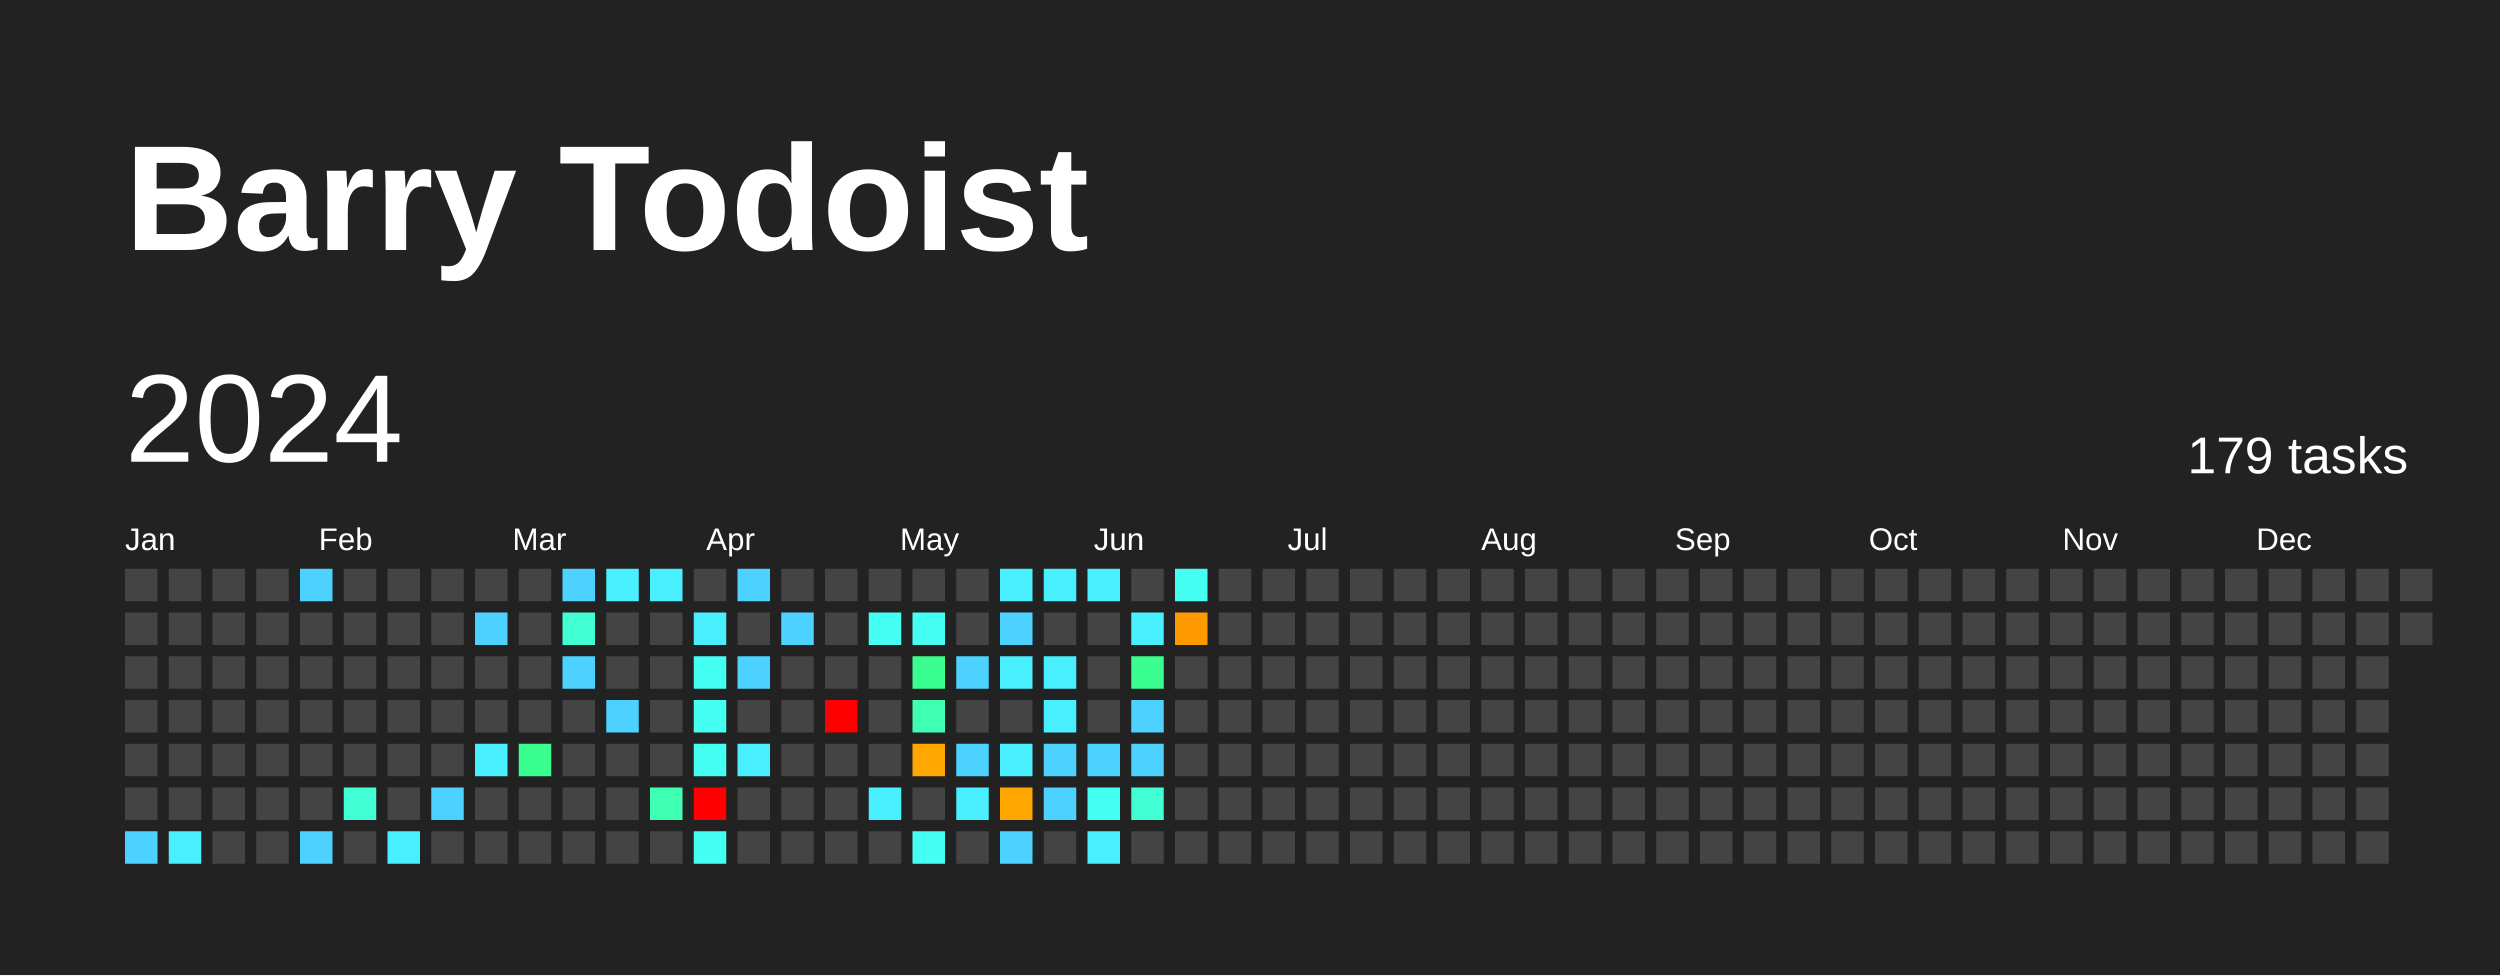
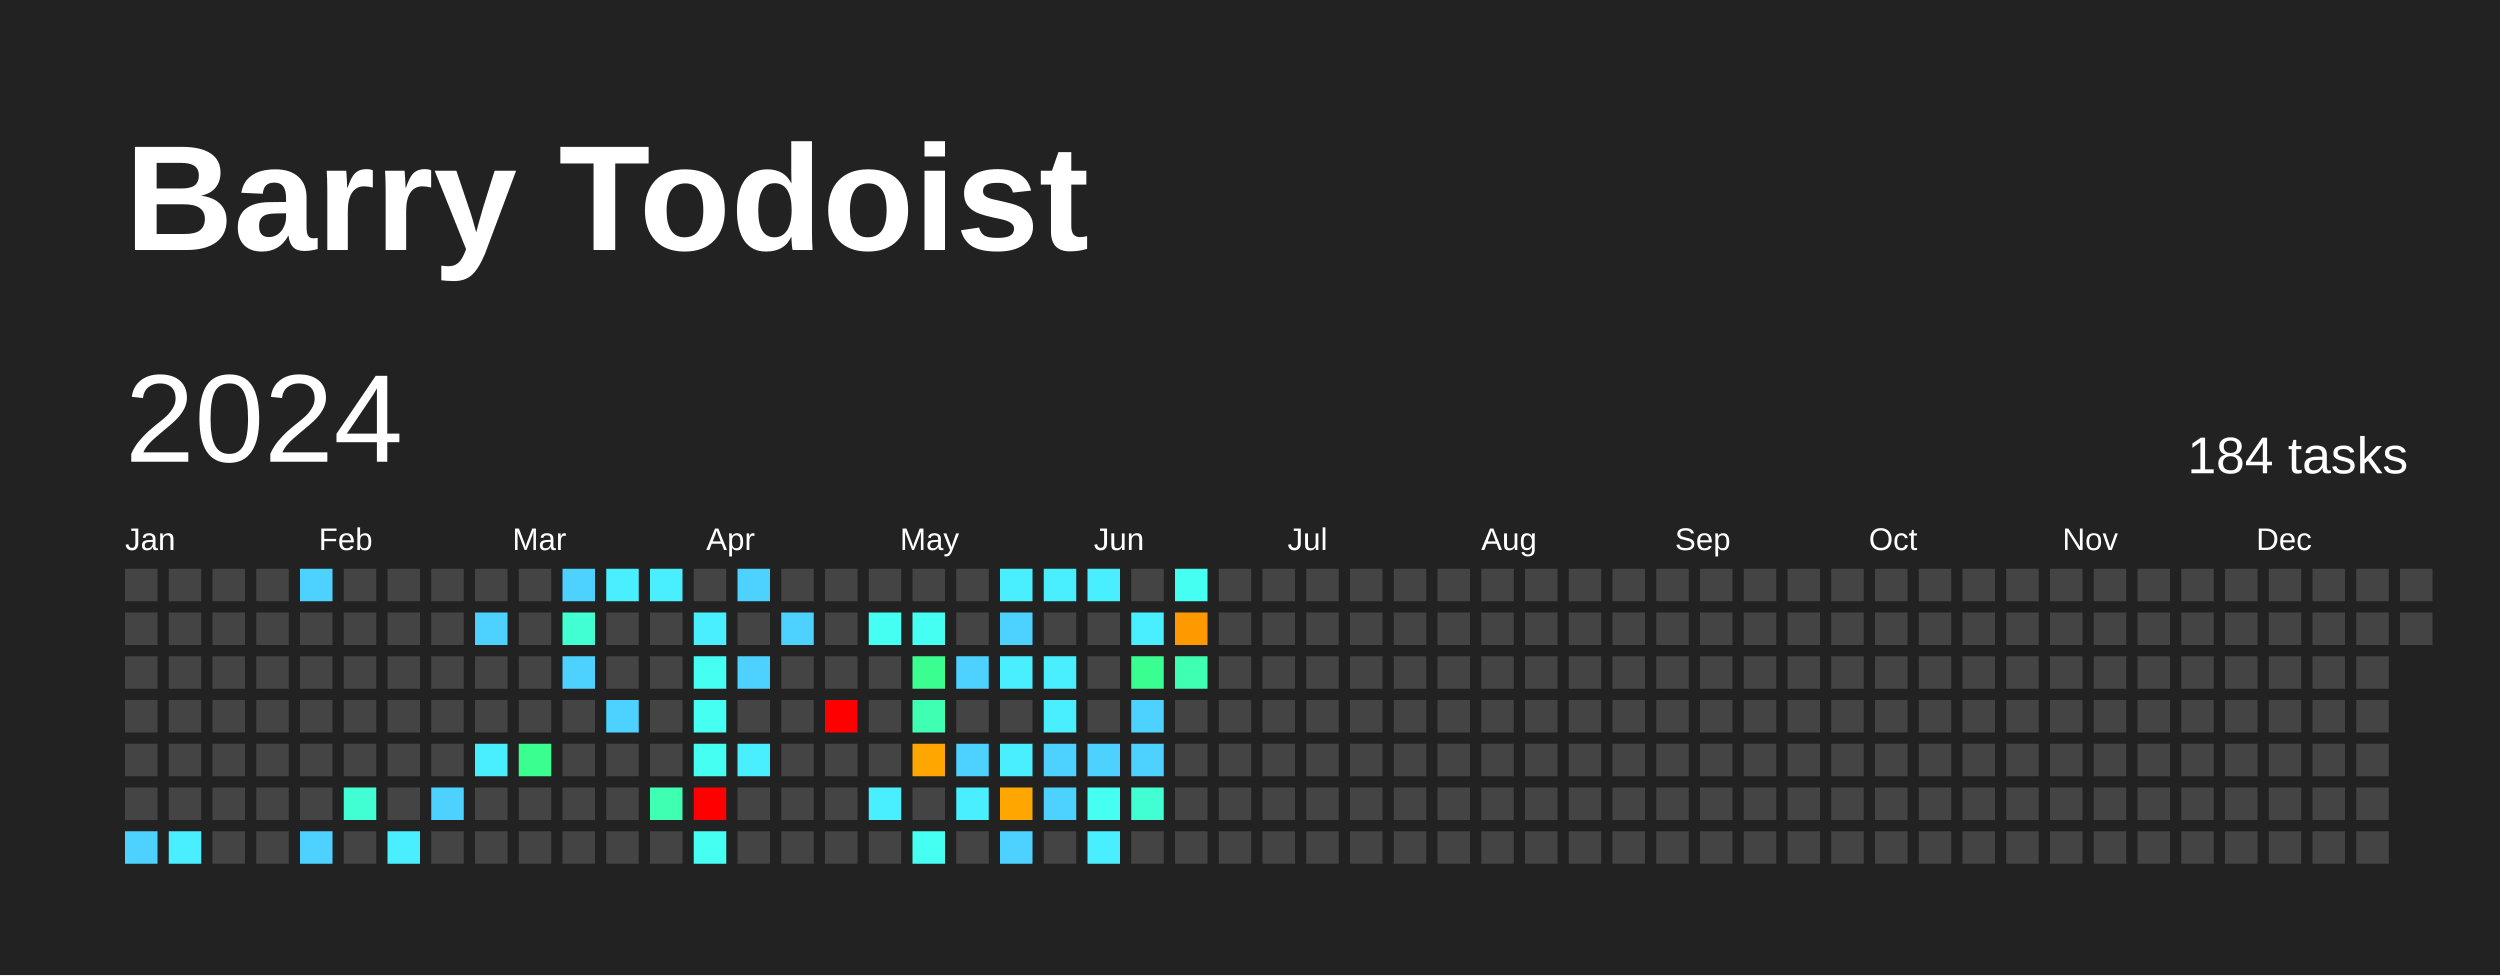
<svg xmlns="http://www.w3.org/2000/svg" baseProfile="full" height="78mm" version="1.1" viewBox="0,0,200,78" width="200mm">
  <defs />
  <rect fill="#222222" height="78" width="200" x="0" y="0" />
  <text fill="#FFFFFF" style="font-size:12px; font-family:Arial; font-weight:bold;" x="10" y="20">Barry Todoist</text>
  <text dominant-baseline="hanging" fill="#FFFFFF" style="font-size:10.0px; font-family:Arial;" x="10" y="30">2024</text>
-   <text dominant-baseline="hanging" fill="#FFFFFF" style="font-size:4.125px; font-family:Arial;" x="175" y="35">179 tasks</text>
+   <text dominant-baseline="hanging" fill="#FFFFFF" style="font-size:4.125px; font-family:Arial;" x="175" y="35">184 tasks</text>
  <text fill="#FFFFFF" style="font-size:2.5px; font-family:Arial" x="10.0" y="44">Jan</text>
  <text fill="#FFFFFF" style="font-size:2.5px; font-family:Arial" x="25.5" y="44">Feb</text>
  <text fill="#FFFFFF" style="font-size:2.5px; font-family:Arial" x="41.0" y="44">Mar</text>
  <text fill="#FFFFFF" style="font-size:2.5px; font-family:Arial" x="56.5" y="44">Apr</text>
  <text fill="#FFFFFF" style="font-size:2.5px; font-family:Arial" x="72.0" y="44">May</text>
  <text fill="#FFFFFF" style="font-size:2.5px; font-family:Arial" x="87.5" y="44">Jun</text>
  <text fill="#FFFFFF" style="font-size:2.5px; font-family:Arial" x="103.0" y="44">Jul</text>
  <text fill="#FFFFFF" style="font-size:2.5px; font-family:Arial" x="118.5" y="44">Aug</text>
  <text fill="#FFFFFF" style="font-size:2.5px; font-family:Arial" x="134.0" y="44">Sep</text>
  <text fill="#FFFFFF" style="font-size:2.5px; font-family:Arial" x="149.5" y="44">Oct</text>
  <text fill="#FFFFFF" style="font-size:2.5px; font-family:Arial" x="165.0" y="44">Nov</text>
  <text fill="#FFFFFF" style="font-size:2.5px; font-family:Arial" x="180.5" y="44">Dec</text>
  <rect fill="#444444" height="2.6" width="2.6" x="10.0" y="45.5" />
  <rect fill="#444444" height="2.6" width="2.6" x="10.0" y="49.0" />
  <rect fill="#444444" height="2.6" width="2.6" x="10.0" y="52.5" />
  <rect fill="#444444" height="2.6" width="2.6" x="10.0" y="56.0" />
  <rect fill="#444444" height="2.6" width="2.6" x="10.0" y="59.5" />
  <rect fill="#444444" height="2.6" width="2.6" x="10.0" y="63.0" />
  <rect fill="#4dd2ff" height="2.6" width="2.6" x="10.0" y="66.5" />
  <rect fill="#444444" height="2.6" width="2.6" x="13.5" y="45.5" />
  <rect fill="#444444" height="2.6" width="2.6" x="13.5" y="49.0" />
  <rect fill="#444444" height="2.6" width="2.6" x="13.5" y="52.5" />
  <rect fill="#444444" height="2.6" width="2.6" x="13.5" y="56.0" />
  <rect fill="#444444" height="2.6" width="2.6" x="13.5" y="59.5" />
  <rect fill="#444444" height="2.6" width="2.6" x="13.5" y="63.0" />
  <rect fill="#49efff" height="2.6" width="2.6" x="13.5" y="66.5" />
  <rect fill="#444444" height="2.6" width="2.6" x="17.0" y="45.5" />
  <rect fill="#444444" height="2.6" width="2.6" x="17.0" y="49.0" />
  <rect fill="#444444" height="2.6" width="2.6" x="17.0" y="52.5" />
  <rect fill="#444444" height="2.6" width="2.6" x="17.0" y="56.0" />
  <rect fill="#444444" height="2.6" width="2.6" x="17.0" y="59.5" />
  <rect fill="#444444" height="2.6" width="2.6" x="17.0" y="63.0" />
  <rect fill="#444444" height="2.6" width="2.6" x="17.0" y="66.5" />
  <rect fill="#444444" height="2.6" width="2.6" x="20.5" y="45.5" />
  <rect fill="#444444" height="2.6" width="2.6" x="20.5" y="49.0" />
  <rect fill="#444444" height="2.6" width="2.6" x="20.5" y="52.5" />
  <rect fill="#444444" height="2.6" width="2.6" x="20.5" y="56.0" />
  <rect fill="#444444" height="2.6" width="2.6" x="20.5" y="59.5" />
  <rect fill="#444444" height="2.6" width="2.6" x="20.5" y="63.0" />
  <rect fill="#444444" height="2.6" width="2.6" x="20.5" y="66.5" />
  <rect fill="#4dd2ff" height="2.6" width="2.6" x="24.0" y="45.5" />
  <rect fill="#444444" height="2.6" width="2.6" x="24.0" y="49.0" />
  <rect fill="#444444" height="2.6" width="2.6" x="24.0" y="52.5" />
  <rect fill="#444444" height="2.6" width="2.6" x="24.0" y="56.0" />
  <rect fill="#444444" height="2.6" width="2.6" x="24.0" y="59.5" />
  <rect fill="#444444" height="2.6" width="2.6" x="24.0" y="63.0" />
  <rect fill="#4dd2ff" height="2.6" width="2.6" x="24.0" y="66.5" />
  <rect fill="#444444" height="2.6" width="2.6" x="27.5" y="45.5" />
  <rect fill="#444444" height="2.6" width="2.6" x="27.5" y="49.0" />
  <rect fill="#444444" height="2.6" width="2.6" x="27.5" y="52.5" />
  <rect fill="#444444" height="2.6" width="2.6" x="27.5" y="56.0" />
  <rect fill="#444444" height="2.6" width="2.6" x="27.5" y="59.5" />
  <rect fill="#41ffd2" height="2.6" width="2.6" x="27.5" y="63.0" />
  <rect fill="#444444" height="2.6" width="2.6" x="27.5" y="66.5" />
  <rect fill="#444444" height="2.6" width="2.6" x="31.0" y="45.5" />
  <rect fill="#444444" height="2.6" width="2.6" x="31.0" y="49.0" />
  <rect fill="#444444" height="2.6" width="2.6" x="31.0" y="52.5" />
  <rect fill="#444444" height="2.6" width="2.6" x="31.0" y="56.0" />
  <rect fill="#444444" height="2.6" width="2.6" x="31.0" y="59.5" />
  <rect fill="#444444" height="2.6" width="2.6" x="31.0" y="63.0" />
  <rect fill="#49efff" height="2.6" width="2.6" x="31.0" y="66.5" />
  <rect fill="#444444" height="2.6" width="2.6" x="34.5" y="45.5" />
  <rect fill="#444444" height="2.6" width="2.6" x="34.5" y="49.0" />
  <rect fill="#444444" height="2.6" width="2.6" x="34.5" y="52.5" />
  <rect fill="#444444" height="2.6" width="2.6" x="34.5" y="56.0" />
  <rect fill="#444444" height="2.6" width="2.6" x="34.5" y="59.5" />
  <rect fill="#4dd2ff" height="2.6" width="2.6" x="34.5" y="63.0" />
  <rect fill="#444444" height="2.6" width="2.6" x="34.5" y="66.5" />
  <rect fill="#444444" height="2.6" width="2.6" x="38.0" y="45.5" />
  <rect fill="#4dd2ff" height="2.6" width="2.6" x="38.0" y="49.0" />
  <rect fill="#444444" height="2.6" width="2.6" x="38.0" y="52.5" />
  <rect fill="#444444" height="2.6" width="2.6" x="38.0" y="56.0" />
  <rect fill="#49efff" height="2.6" width="2.6" x="38.0" y="59.5" />
  <rect fill="#444444" height="2.6" width="2.6" x="38.0" y="63.0" />
  <rect fill="#444444" height="2.6" width="2.6" x="38.0" y="66.5" />
  <rect fill="#444444" height="2.6" width="2.6" x="41.5" y="45.5" />
  <rect fill="#444444" height="2.6" width="2.6" x="41.5" y="49.0" />
  <rect fill="#444444" height="2.6" width="2.6" x="41.5" y="52.5" />
  <rect fill="#444444" height="2.6" width="2.6" x="41.5" y="56.0" />
  <rect fill="#3aff90" height="2.6" width="2.6" x="41.5" y="59.5" />
  <rect fill="#444444" height="2.6" width="2.6" x="41.5" y="63.0" />
  <rect fill="#444444" height="2.6" width="2.6" x="41.5" y="66.5" />
  <rect fill="#4dd2ff" height="2.6" width="2.6" x="45.0" y="45.5" />
  <rect fill="#41ffd2" height="2.6" width="2.6" x="45.0" y="49.0" />
  <rect fill="#4dd2ff" height="2.6" width="2.6" x="45.0" y="52.5" />
  <rect fill="#444444" height="2.6" width="2.6" x="45.0" y="56.0" />
  <rect fill="#444444" height="2.6" width="2.6" x="45.0" y="59.5" />
  <rect fill="#444444" height="2.6" width="2.6" x="45.0" y="63.0" />
  <rect fill="#444444" height="2.6" width="2.6" x="45.0" y="66.5" />
  <rect fill="#49efff" height="2.6" width="2.6" x="48.5" y="45.5" />
  <rect fill="#444444" height="2.6" width="2.6" x="48.5" y="49.0" />
  <rect fill="#444444" height="2.6" width="2.6" x="48.5" y="52.5" />
  <rect fill="#4dd2ff" height="2.6" width="2.6" x="48.5" y="56.0" />
  <rect fill="#444444" height="2.6" width="2.6" x="48.5" y="59.5" />
  <rect fill="#444444" height="2.6" width="2.6" x="48.5" y="63.0" />
  <rect fill="#444444" height="2.6" width="2.6" x="48.5" y="66.5" />
  <rect fill="#49efff" height="2.6" width="2.6" x="52.0" y="45.5" />
  <rect fill="#444444" height="2.6" width="2.6" x="52.0" y="49.0" />
  <rect fill="#444444" height="2.6" width="2.6" x="52.0" y="52.5" />
  <rect fill="#444444" height="2.6" width="2.6" x="52.0" y="56.0" />
  <rect fill="#444444" height="2.6" width="2.6" x="52.0" y="59.5" />
  <rect fill="#3effb2" height="2.6" width="2.6" x="52.0" y="63.0" />
  <rect fill="#444444" height="2.6" width="2.6" x="52.0" y="66.5" />
  <rect fill="#444444" height="2.6" width="2.6" x="55.5" y="45.5" />
  <rect fill="#49efff" height="2.6" width="2.6" x="55.5" y="49.0" />
  <rect fill="#45fff2" height="2.6" width="2.6" x="55.5" y="52.5" />
  <rect fill="#45fff2" height="2.6" width="2.6" x="55.5" y="56.0" />
  <rect fill="#45fff2" height="2.6" width="2.6" x="55.5" y="59.5" />
  <rect fill="red" height="2.6" width="2.6" x="55.5" y="63.0" />
  <rect fill="#45fff2" height="2.6" width="2.6" x="55.5" y="66.5" />
  <rect fill="#4dd2ff" height="2.6" width="2.6" x="59.0" y="45.5" />
  <rect fill="#444444" height="2.6" width="2.6" x="59.0" y="49.0" />
  <rect fill="#4dd2ff" height="2.6" width="2.6" x="59.0" y="52.5" />
  <rect fill="#444444" height="2.6" width="2.6" x="59.0" y="56.0" />
  <rect fill="#49efff" height="2.6" width="2.6" x="59.0" y="59.5" />
  <rect fill="#444444" height="2.6" width="2.6" x="59.0" y="63.0" />
  <rect fill="#444444" height="2.6" width="2.6" x="59.0" y="66.5" />
  <rect fill="#444444" height="2.6" width="2.6" x="62.5" y="45.5" />
  <rect fill="#4dd2ff" height="2.6" width="2.6" x="62.5" y="49.0" />
  <rect fill="#444444" height="2.6" width="2.6" x="62.5" y="52.5" />
  <rect fill="#444444" height="2.6" width="2.6" x="62.5" y="56.0" />
  <rect fill="#444444" height="2.6" width="2.6" x="62.5" y="59.5" />
  <rect fill="#444444" height="2.6" width="2.6" x="62.5" y="63.0" />
  <rect fill="#444444" height="2.6" width="2.6" x="62.5" y="66.5" />
  <rect fill="#444444" height="2.6" width="2.6" x="66.0" y="45.5" />
  <rect fill="#444444" height="2.6" width="2.6" x="66.0" y="49.0" />
  <rect fill="#444444" height="2.6" width="2.6" x="66.0" y="52.5" />
  <rect fill="red" height="2.6" width="2.6" x="66.0" y="56.0" />
  <rect fill="#444444" height="2.6" width="2.6" x="66.0" y="59.5" />
  <rect fill="#444444" height="2.6" width="2.6" x="66.0" y="63.0" />
  <rect fill="#444444" height="2.6" width="2.6" x="66.0" y="66.5" />
  <rect fill="#444444" height="2.6" width="2.6" x="69.5" y="45.5" />
  <rect fill="#45fff2" height="2.6" width="2.6" x="69.5" y="49.0" />
  <rect fill="#444444" height="2.6" width="2.6" x="69.5" y="52.5" />
  <rect fill="#444444" height="2.6" width="2.6" x="69.5" y="56.0" />
  <rect fill="#444444" height="2.6" width="2.6" x="69.5" y="59.5" />
  <rect fill="#49efff" height="2.6" width="2.6" x="69.5" y="63.0" />
  <rect fill="#444444" height="2.6" width="2.6" x="69.5" y="66.5" />
  <rect fill="#444444" height="2.6" width="2.6" x="73.0" y="45.5" />
  <rect fill="#45fff2" height="2.6" width="2.6" x="73.0" y="49.0" />
  <rect fill="#3aff90" height="2.6" width="2.6" x="73.0" y="52.5" />
  <rect fill="#3effb2" height="2.6" width="2.6" x="73.0" y="56.0" />
  <rect fill="#ffa600" height="2.6" width="2.6" x="73.0" y="59.5" />
  <rect fill="#444444" height="2.6" width="2.6" x="73.0" y="63.0" />
  <rect fill="#45fff2" height="2.6" width="2.6" x="73.0" y="66.5" />
  <rect fill="#444444" height="2.6" width="2.6" x="76.5" y="45.5" />
  <rect fill="#444444" height="2.6" width="2.6" x="76.5" y="49.0" />
  <rect fill="#4dd2ff" height="2.6" width="2.6" x="76.5" y="52.5" />
  <rect fill="#444444" height="2.6" width="2.6" x="76.5" y="56.0" />
  <rect fill="#4dd2ff" height="2.6" width="2.6" x="76.5" y="59.5" />
  <rect fill="#49efff" height="2.6" width="2.6" x="76.5" y="63.0" />
  <rect fill="#444444" height="2.6" width="2.6" x="76.5" y="66.5" />
  <rect fill="#49efff" height="2.6" width="2.6" x="80.0" y="45.5" />
  <rect fill="#4dd2ff" height="2.6" width="2.6" x="80.0" y="49.0" />
  <rect fill="#49efff" height="2.6" width="2.6" x="80.0" y="52.5" />
  <rect fill="#444444" height="2.6" width="2.6" x="80.0" y="56.0" />
  <rect fill="#49efff" height="2.6" width="2.6" x="80.0" y="59.5" />
  <rect fill="#ffa600" height="2.6" width="2.6" x="80.0" y="63.0" />
  <rect fill="#4dd2ff" height="2.6" width="2.6" x="80.0" y="66.5" />
  <rect fill="#49efff" height="2.6" width="2.6" x="83.5" y="45.5" />
  <rect fill="#444444" height="2.6" width="2.6" x="83.5" y="49.0" />
  <rect fill="#49efff" height="2.6" width="2.6" x="83.5" y="52.5" />
  <rect fill="#49efff" height="2.6" width="2.6" x="83.5" y="56.0" />
  <rect fill="#4dd2ff" height="2.6" width="2.6" x="83.5" y="59.5" />
  <rect fill="#4dd2ff" height="2.6" width="2.6" x="83.5" y="63.0" />
  <rect fill="#444444" height="2.6" width="2.6" x="83.5" y="66.5" />
  <rect fill="#49efff" height="2.6" width="2.6" x="87.0" y="45.5" />
  <rect fill="#444444" height="2.6" width="2.6" x="87.0" y="49.0" />
  <rect fill="#444444" height="2.6" width="2.6" x="87.0" y="52.5" />
  <rect fill="#444444" height="2.6" width="2.6" x="87.0" y="56.0" />
  <rect fill="#4dd2ff" height="2.6" width="2.6" x="87.0" y="59.5" />
  <rect fill="#45fff2" height="2.6" width="2.6" x="87.0" y="63.0" />
  <rect fill="#49efff" height="2.6" width="2.6" x="87.0" y="66.5" />
  <rect fill="#444444" height="2.6" width="2.6" x="90.5" y="45.5" />
  <rect fill="#49efff" height="2.6" width="2.6" x="90.5" y="49.0" />
  <rect fill="#3aff90" height="2.6" width="2.6" x="90.5" y="52.5" />
  <rect fill="#4dd2ff" height="2.6" width="2.6" x="90.5" y="56.0" />
  <rect fill="#4dd2ff" height="2.6" width="2.6" x="90.5" y="59.5" />
  <rect fill="#41ffd2" height="2.6" width="2.6" x="90.5" y="63.0" />
  <rect fill="#444444" height="2.6" width="2.6" x="90.5" y="66.5" />
  <rect fill="#45fff2" height="2.6" width="2.6" x="94.0" y="45.5" />
  <rect fill="#ff9900" height="2.6" width="2.6" x="94.0" y="49.0" />
-   <rect fill="#444444" height="2.6" width="2.6" x="94.0" y="52.5" />
+   <rect fill="#3effb2" height="2.6" width="2.6" x="94.0" y="52.5" />
  <rect fill="#444444" height="2.6" width="2.6" x="94.0" y="56.0" />
  <rect fill="#444444" height="2.6" width="2.6" x="94.0" y="59.5" />
  <rect fill="#444444" height="2.6" width="2.6" x="94.0" y="63.0" />
  <rect fill="#444444" height="2.6" width="2.6" x="94.0" y="66.5" />
  <rect fill="#444444" height="2.6" width="2.6" x="97.5" y="45.5" />
  <rect fill="#444444" height="2.6" width="2.6" x="97.5" y="49.0" />
  <rect fill="#444444" height="2.6" width="2.6" x="97.5" y="52.5" />
  <rect fill="#444444" height="2.6" width="2.6" x="97.5" y="56.0" />
  <rect fill="#444444" height="2.6" width="2.6" x="97.5" y="59.5" />
  <rect fill="#444444" height="2.6" width="2.6" x="97.5" y="63.0" />
  <rect fill="#444444" height="2.6" width="2.6" x="97.5" y="66.5" />
  <rect fill="#444444" height="2.6" width="2.6" x="101.0" y="45.5" />
  <rect fill="#444444" height="2.6" width="2.6" x="101.0" y="49.0" />
  <rect fill="#444444" height="2.6" width="2.6" x="101.0" y="52.5" />
  <rect fill="#444444" height="2.6" width="2.6" x="101.0" y="56.0" />
  <rect fill="#444444" height="2.6" width="2.6" x="101.0" y="59.5" />
  <rect fill="#444444" height="2.6" width="2.6" x="101.0" y="63.0" />
  <rect fill="#444444" height="2.6" width="2.6" x="101.0" y="66.5" />
  <rect fill="#444444" height="2.6" width="2.6" x="104.5" y="45.5" />
  <rect fill="#444444" height="2.6" width="2.6" x="104.5" y="49.0" />
  <rect fill="#444444" height="2.6" width="2.6" x="104.5" y="52.5" />
  <rect fill="#444444" height="2.6" width="2.6" x="104.5" y="56.0" />
  <rect fill="#444444" height="2.6" width="2.6" x="104.5" y="59.5" />
  <rect fill="#444444" height="2.6" width="2.6" x="104.5" y="63.0" />
  <rect fill="#444444" height="2.6" width="2.6" x="104.5" y="66.5" />
  <rect fill="#444444" height="2.6" width="2.6" x="108.0" y="45.5" />
  <rect fill="#444444" height="2.6" width="2.6" x="108.0" y="49.0" />
  <rect fill="#444444" height="2.6" width="2.6" x="108.0" y="52.5" />
  <rect fill="#444444" height="2.6" width="2.6" x="108.0" y="56.0" />
  <rect fill="#444444" height="2.6" width="2.6" x="108.0" y="59.5" />
  <rect fill="#444444" height="2.6" width="2.6" x="108.0" y="63.0" />
  <rect fill="#444444" height="2.6" width="2.6" x="108.0" y="66.5" />
  <rect fill="#444444" height="2.6" width="2.6" x="111.5" y="45.5" />
  <rect fill="#444444" height="2.6" width="2.6" x="111.5" y="49.0" />
  <rect fill="#444444" height="2.6" width="2.6" x="111.5" y="52.5" />
  <rect fill="#444444" height="2.6" width="2.6" x="111.5" y="56.0" />
  <rect fill="#444444" height="2.6" width="2.6" x="111.5" y="59.5" />
  <rect fill="#444444" height="2.6" width="2.6" x="111.5" y="63.0" />
  <rect fill="#444444" height="2.6" width="2.6" x="111.5" y="66.5" />
  <rect fill="#444444" height="2.6" width="2.6" x="115.0" y="45.5" />
  <rect fill="#444444" height="2.6" width="2.6" x="115.0" y="49.0" />
  <rect fill="#444444" height="2.6" width="2.6" x="115.0" y="52.5" />
  <rect fill="#444444" height="2.6" width="2.6" x="115.0" y="56.0" />
  <rect fill="#444444" height="2.6" width="2.6" x="115.0" y="59.5" />
  <rect fill="#444444" height="2.6" width="2.6" x="115.0" y="63.0" />
  <rect fill="#444444" height="2.6" width="2.6" x="115.0" y="66.5" />
  <rect fill="#444444" height="2.6" width="2.6" x="118.5" y="45.5" />
  <rect fill="#444444" height="2.6" width="2.6" x="118.5" y="49.0" />
  <rect fill="#444444" height="2.6" width="2.6" x="118.5" y="52.5" />
  <rect fill="#444444" height="2.6" width="2.6" x="118.5" y="56.0" />
  <rect fill="#444444" height="2.6" width="2.6" x="118.5" y="59.5" />
  <rect fill="#444444" height="2.6" width="2.6" x="118.5" y="63.0" />
  <rect fill="#444444" height="2.6" width="2.6" x="118.5" y="66.5" />
  <rect fill="#444444" height="2.6" width="2.6" x="122.0" y="45.5" />
  <rect fill="#444444" height="2.6" width="2.6" x="122.0" y="49.0" />
  <rect fill="#444444" height="2.6" width="2.6" x="122.0" y="52.5" />
  <rect fill="#444444" height="2.6" width="2.6" x="122.0" y="56.0" />
  <rect fill="#444444" height="2.6" width="2.6" x="122.0" y="59.5" />
  <rect fill="#444444" height="2.6" width="2.6" x="122.0" y="63.0" />
  <rect fill="#444444" height="2.6" width="2.6" x="122.0" y="66.5" />
  <rect fill="#444444" height="2.6" width="2.6" x="125.5" y="45.5" />
  <rect fill="#444444" height="2.6" width="2.6" x="125.5" y="49.0" />
  <rect fill="#444444" height="2.6" width="2.6" x="125.5" y="52.5" />
  <rect fill="#444444" height="2.6" width="2.6" x="125.5" y="56.0" />
  <rect fill="#444444" height="2.6" width="2.6" x="125.5" y="59.5" />
  <rect fill="#444444" height="2.6" width="2.6" x="125.5" y="63.0" />
  <rect fill="#444444" height="2.6" width="2.6" x="125.5" y="66.5" />
  <rect fill="#444444" height="2.6" width="2.6" x="129.0" y="45.5" />
  <rect fill="#444444" height="2.6" width="2.6" x="129.0" y="49.0" />
  <rect fill="#444444" height="2.6" width="2.6" x="129.0" y="52.5" />
  <rect fill="#444444" height="2.6" width="2.6" x="129.0" y="56.0" />
  <rect fill="#444444" height="2.6" width="2.6" x="129.0" y="59.5" />
  <rect fill="#444444" height="2.6" width="2.6" x="129.0" y="63.0" />
  <rect fill="#444444" height="2.6" width="2.6" x="129.0" y="66.5" />
  <rect fill="#444444" height="2.6" width="2.6" x="132.5" y="45.5" />
  <rect fill="#444444" height="2.6" width="2.6" x="132.5" y="49.0" />
  <rect fill="#444444" height="2.6" width="2.6" x="132.5" y="52.5" />
  <rect fill="#444444" height="2.6" width="2.6" x="132.5" y="56.0" />
  <rect fill="#444444" height="2.6" width="2.6" x="132.5" y="59.5" />
  <rect fill="#444444" height="2.6" width="2.6" x="132.5" y="63.0" />
  <rect fill="#444444" height="2.6" width="2.6" x="132.5" y="66.5" />
  <rect fill="#444444" height="2.6" width="2.6" x="136.0" y="45.5" />
  <rect fill="#444444" height="2.6" width="2.6" x="136.0" y="49.0" />
  <rect fill="#444444" height="2.6" width="2.6" x="136.0" y="52.5" />
  <rect fill="#444444" height="2.6" width="2.6" x="136.0" y="56.0" />
  <rect fill="#444444" height="2.6" width="2.6" x="136.0" y="59.5" />
  <rect fill="#444444" height="2.6" width="2.6" x="136.0" y="63.0" />
  <rect fill="#444444" height="2.6" width="2.6" x="136.0" y="66.5" />
  <rect fill="#444444" height="2.6" width="2.6" x="139.5" y="45.5" />
  <rect fill="#444444" height="2.6" width="2.6" x="139.5" y="49.0" />
  <rect fill="#444444" height="2.6" width="2.6" x="139.5" y="52.5" />
  <rect fill="#444444" height="2.6" width="2.6" x="139.5" y="56.0" />
  <rect fill="#444444" height="2.6" width="2.6" x="139.5" y="59.5" />
  <rect fill="#444444" height="2.6" width="2.6" x="139.5" y="63.0" />
  <rect fill="#444444" height="2.6" width="2.6" x="139.5" y="66.5" />
  <rect fill="#444444" height="2.6" width="2.6" x="143.0" y="45.5" />
  <rect fill="#444444" height="2.6" width="2.6" x="143.0" y="49.0" />
  <rect fill="#444444" height="2.6" width="2.6" x="143.0" y="52.5" />
  <rect fill="#444444" height="2.6" width="2.6" x="143.0" y="56.0" />
  <rect fill="#444444" height="2.6" width="2.6" x="143.0" y="59.5" />
  <rect fill="#444444" height="2.6" width="2.6" x="143.0" y="63.0" />
  <rect fill="#444444" height="2.6" width="2.6" x="143.0" y="66.5" />
  <rect fill="#444444" height="2.6" width="2.6" x="146.5" y="45.5" />
  <rect fill="#444444" height="2.6" width="2.6" x="146.5" y="49.0" />
  <rect fill="#444444" height="2.6" width="2.6" x="146.5" y="52.5" />
  <rect fill="#444444" height="2.6" width="2.6" x="146.5" y="56.0" />
  <rect fill="#444444" height="2.6" width="2.6" x="146.5" y="59.5" />
  <rect fill="#444444" height="2.6" width="2.6" x="146.5" y="63.0" />
  <rect fill="#444444" height="2.6" width="2.6" x="146.5" y="66.5" />
  <rect fill="#444444" height="2.6" width="2.6" x="150.0" y="45.5" />
  <rect fill="#444444" height="2.6" width="2.6" x="150.0" y="49.0" />
  <rect fill="#444444" height="2.6" width="2.6" x="150.0" y="52.5" />
  <rect fill="#444444" height="2.6" width="2.6" x="150.0" y="56.0" />
  <rect fill="#444444" height="2.6" width="2.6" x="150.0" y="59.5" />
  <rect fill="#444444" height="2.6" width="2.6" x="150.0" y="63.0" />
  <rect fill="#444444" height="2.6" width="2.6" x="150.0" y="66.5" />
  <rect fill="#444444" height="2.6" width="2.6" x="153.5" y="45.5" />
  <rect fill="#444444" height="2.6" width="2.6" x="153.5" y="49.0" />
  <rect fill="#444444" height="2.6" width="2.6" x="153.5" y="52.5" />
  <rect fill="#444444" height="2.6" width="2.6" x="153.5" y="56.0" />
  <rect fill="#444444" height="2.6" width="2.6" x="153.5" y="59.5" />
  <rect fill="#444444" height="2.6" width="2.6" x="153.5" y="63.0" />
  <rect fill="#444444" height="2.6" width="2.6" x="153.5" y="66.5" />
  <rect fill="#444444" height="2.6" width="2.6" x="157.0" y="45.5" />
  <rect fill="#444444" height="2.6" width="2.6" x="157.0" y="49.0" />
  <rect fill="#444444" height="2.6" width="2.6" x="157.0" y="52.5" />
  <rect fill="#444444" height="2.6" width="2.6" x="157.0" y="56.0" />
  <rect fill="#444444" height="2.6" width="2.6" x="157.0" y="59.5" />
  <rect fill="#444444" height="2.6" width="2.6" x="157.0" y="63.0" />
  <rect fill="#444444" height="2.6" width="2.6" x="157.0" y="66.5" />
  <rect fill="#444444" height="2.6" width="2.6" x="160.5" y="45.5" />
  <rect fill="#444444" height="2.6" width="2.6" x="160.5" y="49.0" />
  <rect fill="#444444" height="2.6" width="2.6" x="160.5" y="52.5" />
  <rect fill="#444444" height="2.6" width="2.6" x="160.5" y="56.0" />
  <rect fill="#444444" height="2.6" width="2.6" x="160.5" y="59.5" />
  <rect fill="#444444" height="2.6" width="2.6" x="160.5" y="63.0" />
  <rect fill="#444444" height="2.6" width="2.6" x="160.5" y="66.5" />
  <rect fill="#444444" height="2.6" width="2.6" x="164.0" y="45.5" />
  <rect fill="#444444" height="2.6" width="2.6" x="164.0" y="49.0" />
  <rect fill="#444444" height="2.6" width="2.6" x="164.0" y="52.5" />
  <rect fill="#444444" height="2.6" width="2.6" x="164.0" y="56.0" />
  <rect fill="#444444" height="2.6" width="2.6" x="164.0" y="59.5" />
  <rect fill="#444444" height="2.6" width="2.6" x="164.0" y="63.0" />
  <rect fill="#444444" height="2.6" width="2.6" x="164.0" y="66.5" />
  <rect fill="#444444" height="2.6" width="2.6" x="167.5" y="45.5" />
  <rect fill="#444444" height="2.6" width="2.6" x="167.5" y="49.0" />
  <rect fill="#444444" height="2.6" width="2.6" x="167.5" y="52.5" />
  <rect fill="#444444" height="2.6" width="2.6" x="167.5" y="56.0" />
  <rect fill="#444444" height="2.6" width="2.6" x="167.5" y="59.5" />
  <rect fill="#444444" height="2.6" width="2.6" x="167.5" y="63.0" />
  <rect fill="#444444" height="2.6" width="2.6" x="167.5" y="66.5" />
  <rect fill="#444444" height="2.6" width="2.6" x="171.0" y="45.5" />
  <rect fill="#444444" height="2.6" width="2.6" x="171.0" y="49.0" />
  <rect fill="#444444" height="2.6" width="2.6" x="171.0" y="52.5" />
  <rect fill="#444444" height="2.6" width="2.6" x="171.0" y="56.0" />
  <rect fill="#444444" height="2.6" width="2.6" x="171.0" y="59.5" />
  <rect fill="#444444" height="2.6" width="2.6" x="171.0" y="63.0" />
  <rect fill="#444444" height="2.6" width="2.6" x="171.0" y="66.5" />
  <rect fill="#444444" height="2.6" width="2.6" x="174.5" y="45.5" />
  <rect fill="#444444" height="2.6" width="2.6" x="174.5" y="49.0" />
  <rect fill="#444444" height="2.6" width="2.6" x="174.5" y="52.5" />
  <rect fill="#444444" height="2.6" width="2.6" x="174.5" y="56.0" />
  <rect fill="#444444" height="2.6" width="2.6" x="174.5" y="59.5" />
  <rect fill="#444444" height="2.6" width="2.6" x="174.5" y="63.0" />
  <rect fill="#444444" height="2.6" width="2.6" x="174.5" y="66.5" />
  <rect fill="#444444" height="2.6" width="2.6" x="178.0" y="45.5" />
  <rect fill="#444444" height="2.6" width="2.6" x="178.0" y="49.0" />
  <rect fill="#444444" height="2.6" width="2.6" x="178.0" y="52.5" />
  <rect fill="#444444" height="2.6" width="2.6" x="178.0" y="56.0" />
  <rect fill="#444444" height="2.6" width="2.6" x="178.0" y="59.5" />
  <rect fill="#444444" height="2.6" width="2.6" x="178.0" y="63.0" />
  <rect fill="#444444" height="2.6" width="2.6" x="178.0" y="66.5" />
  <rect fill="#444444" height="2.6" width="2.6" x="181.5" y="45.5" />
  <rect fill="#444444" height="2.6" width="2.6" x="181.5" y="49.0" />
  <rect fill="#444444" height="2.6" width="2.6" x="181.5" y="52.5" />
  <rect fill="#444444" height="2.6" width="2.6" x="181.5" y="56.0" />
  <rect fill="#444444" height="2.6" width="2.6" x="181.5" y="59.5" />
  <rect fill="#444444" height="2.6" width="2.6" x="181.5" y="63.0" />
  <rect fill="#444444" height="2.6" width="2.6" x="181.5" y="66.5" />
  <rect fill="#444444" height="2.6" width="2.6" x="185.0" y="45.5" />
  <rect fill="#444444" height="2.6" width="2.6" x="185.0" y="49.0" />
  <rect fill="#444444" height="2.6" width="2.6" x="185.0" y="52.5" />
  <rect fill="#444444" height="2.6" width="2.6" x="185.0" y="56.0" />
  <rect fill="#444444" height="2.6" width="2.6" x="185.0" y="59.5" />
  <rect fill="#444444" height="2.6" width="2.6" x="185.0" y="63.0" />
  <rect fill="#444444" height="2.6" width="2.6" x="185.0" y="66.5" />
  <rect fill="#444444" height="2.6" width="2.6" x="188.5" y="45.5" />
  <rect fill="#444444" height="2.6" width="2.6" x="188.5" y="49.0" />
  <rect fill="#444444" height="2.6" width="2.6" x="188.5" y="52.5" />
  <rect fill="#444444" height="2.6" width="2.6" x="188.5" y="56.0" />
  <rect fill="#444444" height="2.6" width="2.6" x="188.5" y="59.5" />
  <rect fill="#444444" height="2.6" width="2.6" x="188.5" y="63.0" />
  <rect fill="#444444" height="2.6" width="2.6" x="188.5" y="66.5" />
  <rect fill="#444444" height="2.6" width="2.6" x="192.0" y="45.5" />
  <rect fill="#444444" height="2.6" width="2.6" x="192.0" y="49.0" />
</svg>
